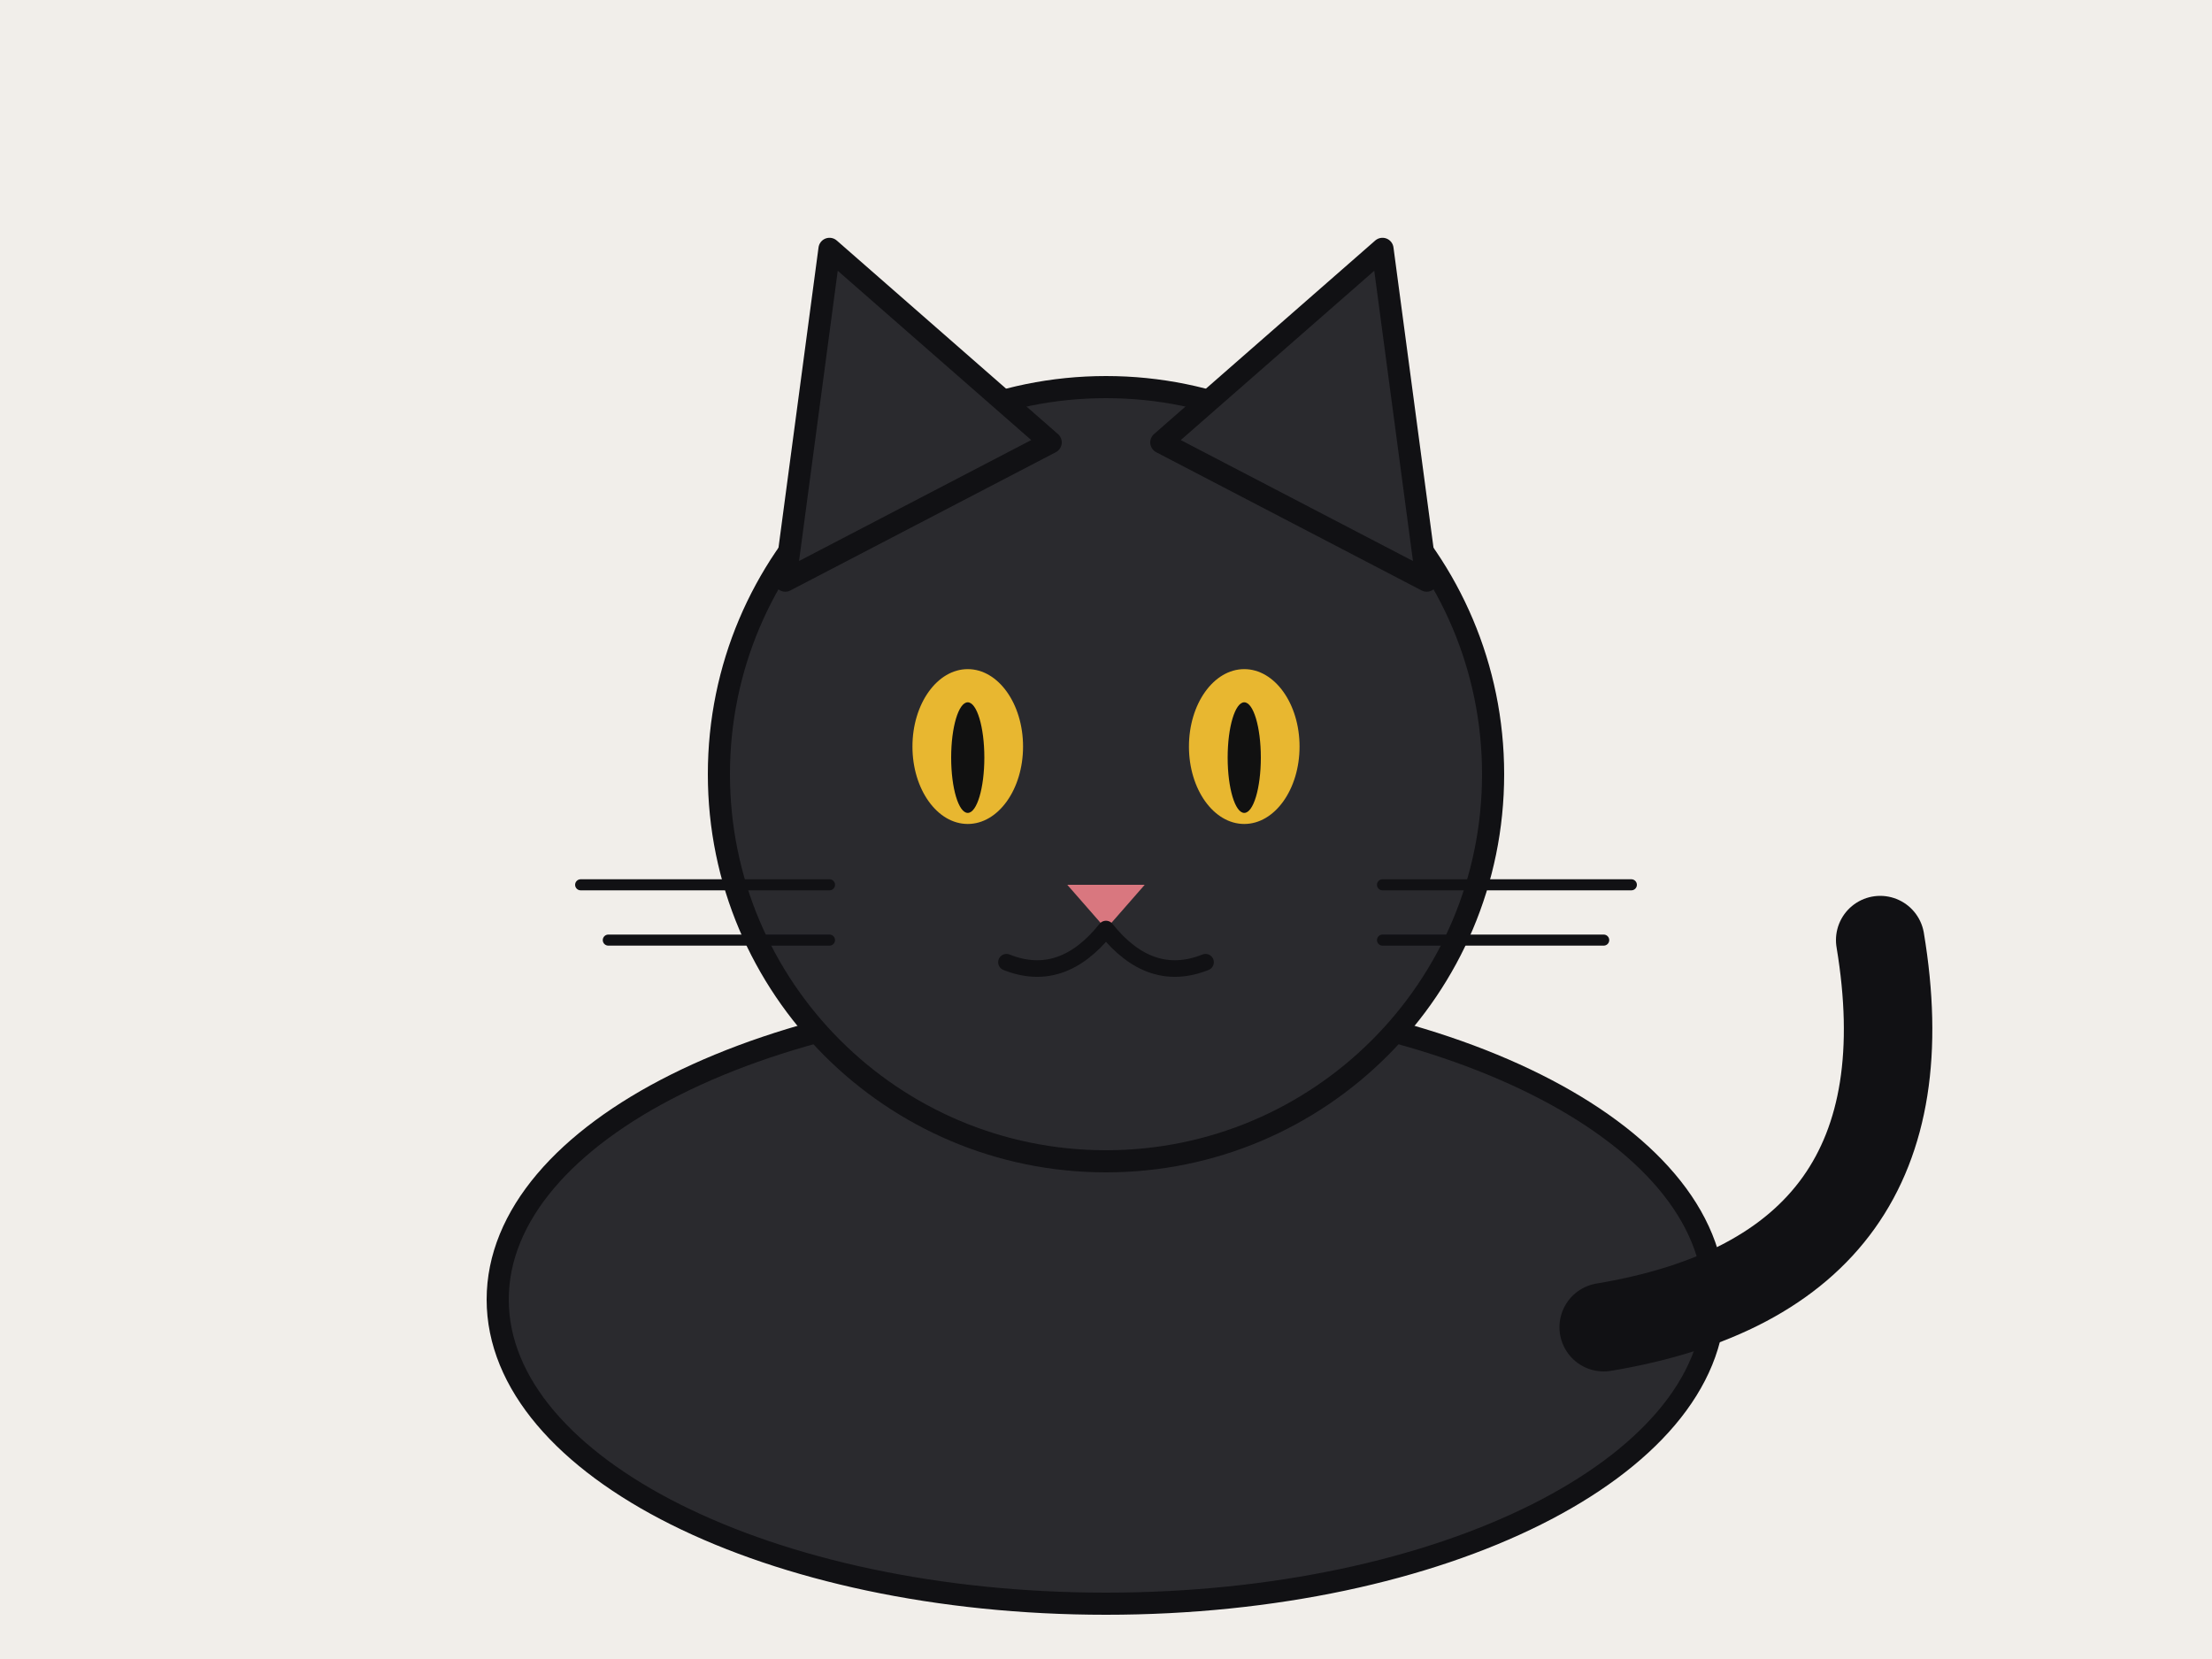
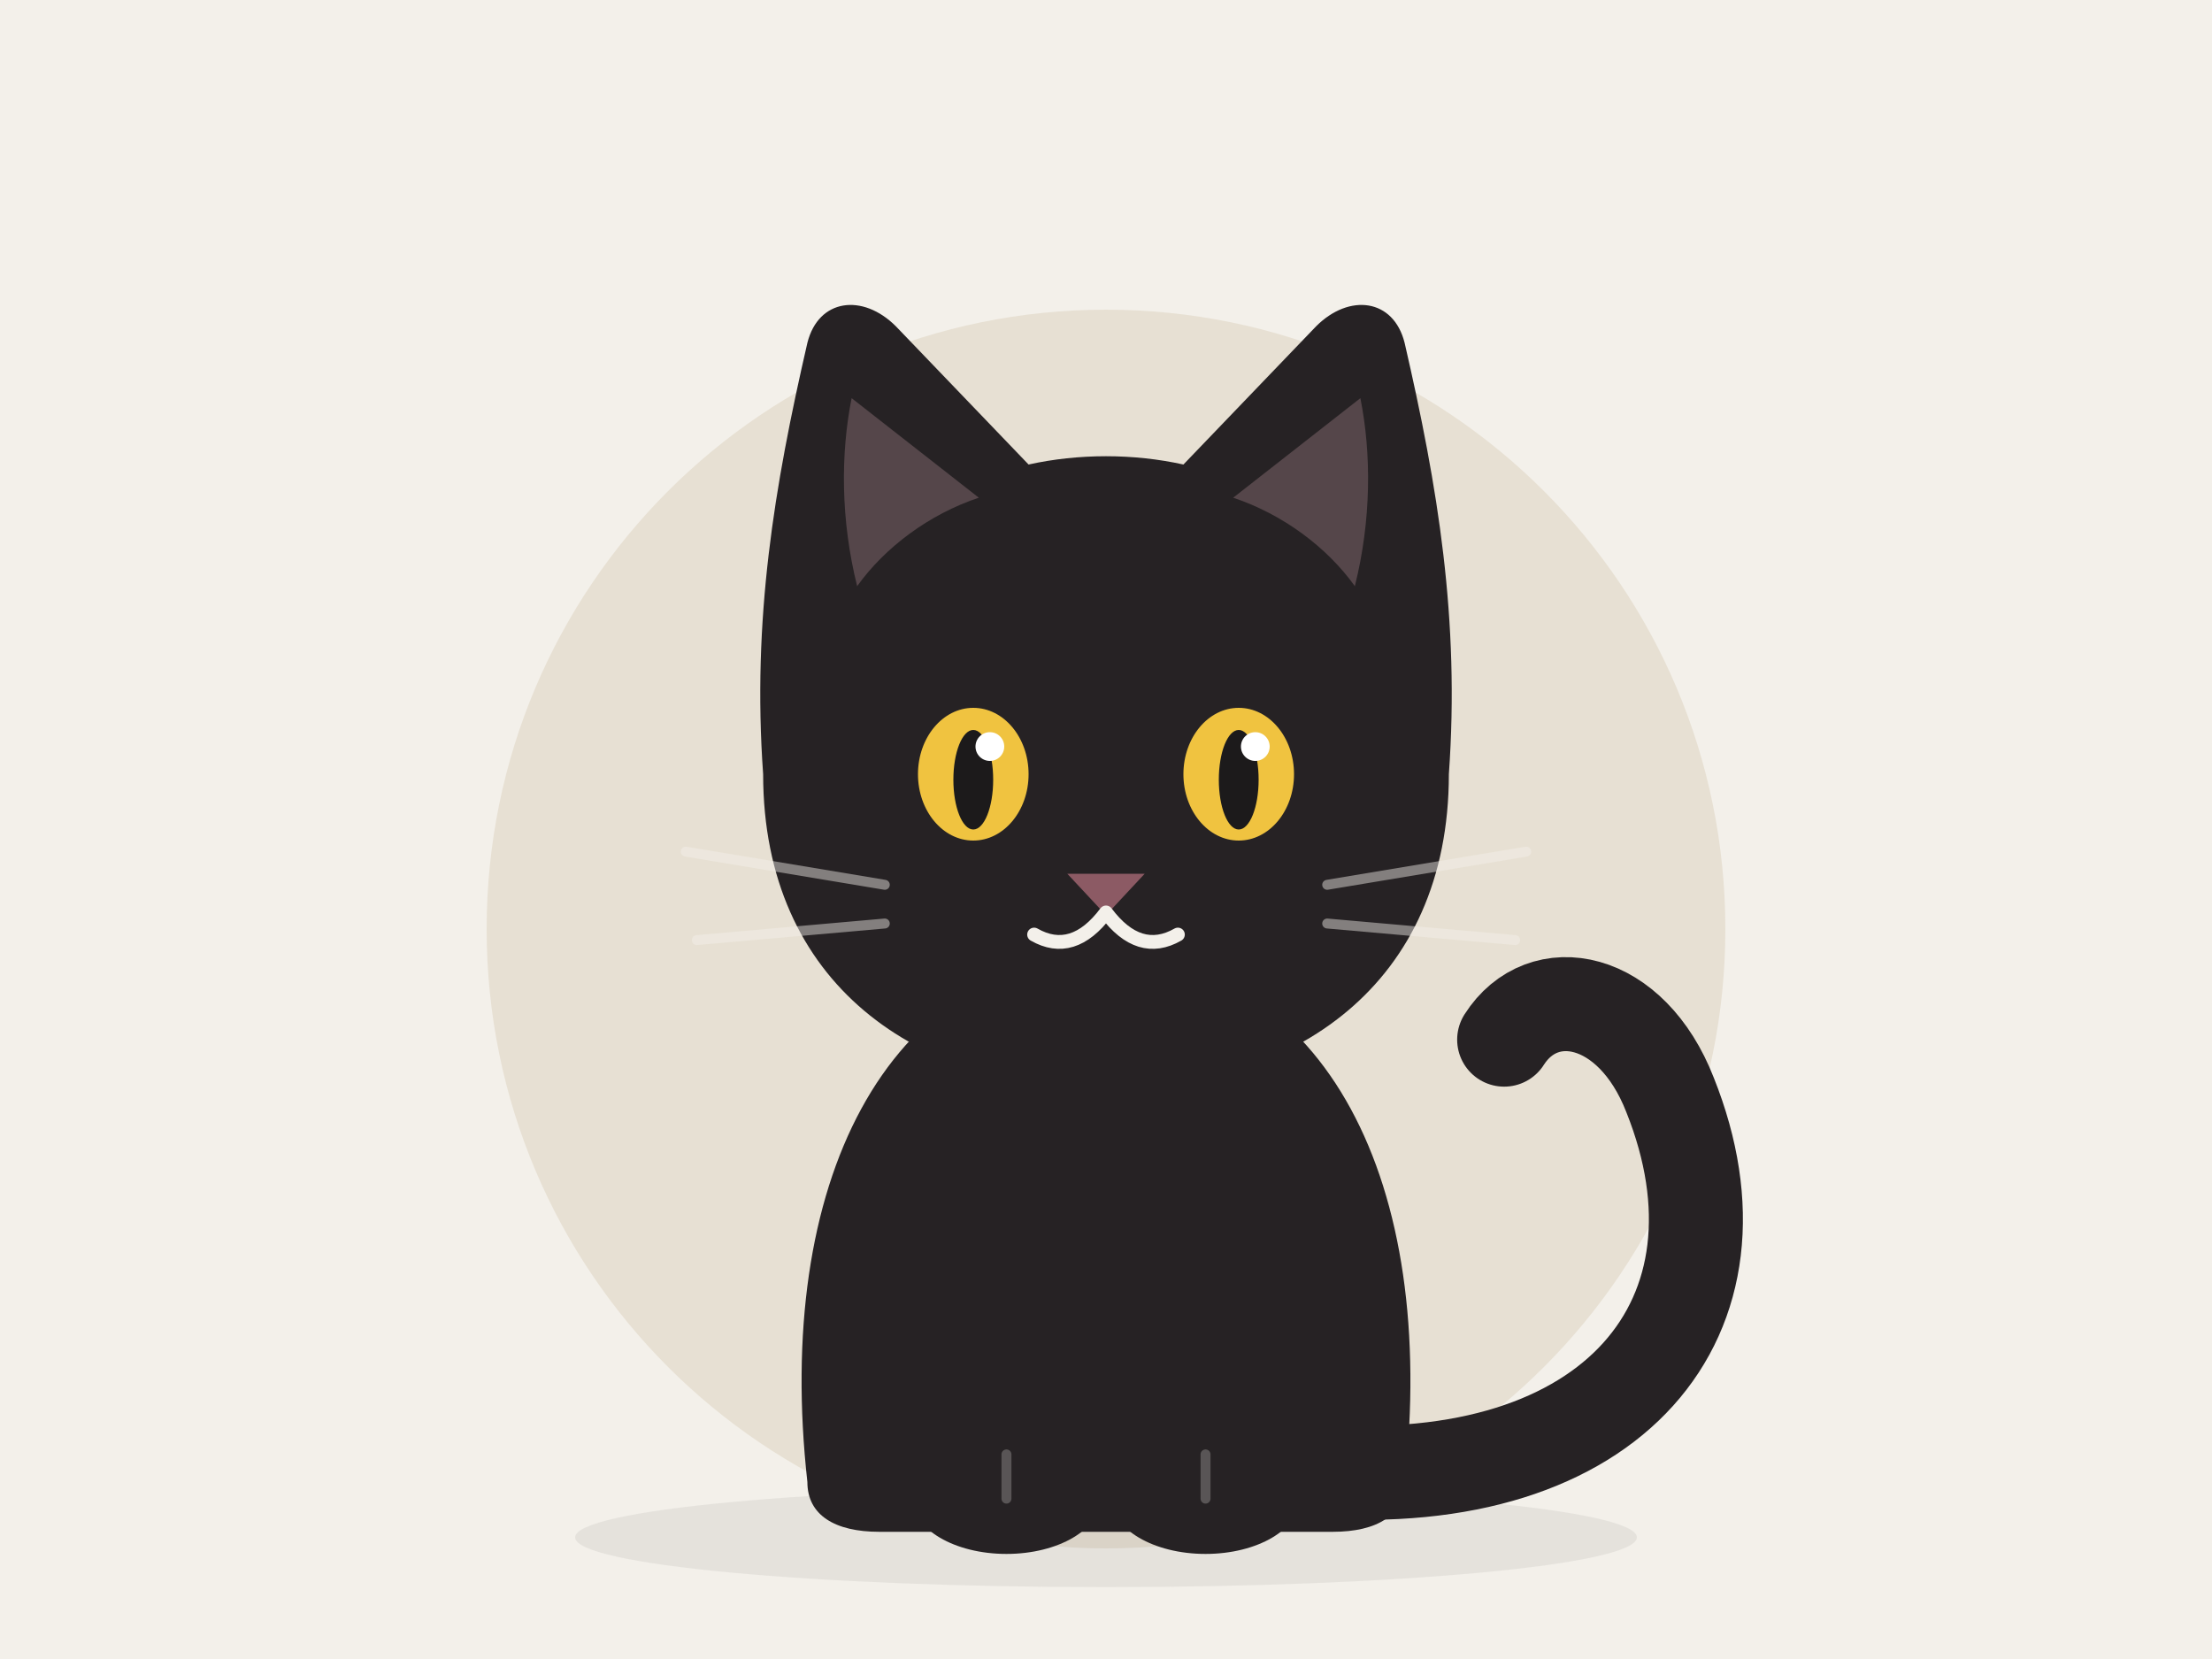
- <svg xmlns="http://www.w3.org/2000/svg" viewBox="0 0 400 300" role="img">
-   <rect width="400" height="300" fill="#F1EEEA" />
-   <ellipse cx="200" cy="235" rx="110" ry="55" fill="#2A2A2E" stroke="#111114" stroke-width="4" />
-   <path d="M290 240 q60 -10 50 -70" fill="none" stroke="#111114" stroke-width="16" stroke-linecap="round" />
-   <circle cx="200" cy="140" r="70" fill="#2A2A2E" stroke="#111114" stroke-width="4" />
-   <path d="M142 105 L150 45 L190 80 Z" fill="#2A2A2E" stroke="#111114" stroke-width="4" stroke-linejoin="round" />
-   <path d="M258 105 L250 45 L210 80 Z" fill="#2A2A2E" stroke="#111114" stroke-width="4" stroke-linejoin="round" />
-   <ellipse cx="175" cy="135" rx="10" ry="14" fill="#E8B730" />
-   <ellipse cx="225" cy="135" rx="10" ry="14" fill="#E8B730" />
-   <ellipse cx="175" cy="137" rx="3" ry="10" fill="#111" />
-   <ellipse cx="225" cy="137" rx="3" ry="10" fill="#111" />
-   <path d="M193 160 L207 160 L200 168 Z" fill="#D9777F" />
-   <path d="M200 168 q-8 10 -18 6 M200 168 q8 10 18 6" fill="none" stroke="#111114" stroke-width="3" stroke-linecap="round" />
-   <path d="M150 160 h-45 M150 170 h-40 M250 160 h45 M250 170 h40" stroke="#111114" stroke-width="2" stroke-linecap="round" />
+ <svg xmlns="http://www.w3.org/2000/svg" viewBox="0 0 400 300">
+   <defs>
+     <clipPath id="coat">
+       <path d="M138 140C136 112 140 88 146 62C148 54 156 53 162 59L186 84C195 82 205 82 214 84L238 59C244 53 252 54 254 62C260 88 264 112 262 140C262 178 234 197 200 197C166 197 138 178 138 140Z" />
+       <path d="M146 268C140 214 160 174 200 172C240 174 260 214 254 268C254 274 249 277 241 277H159C151 277 146 274 146 268Z" />
+     </clipPath>
+   </defs>
+   <rect width="400" height="300" fill="#F3F0EA" />
+   <circle cx="200" cy="168" r="112" fill="#E7E0D3" />
+   <ellipse cx="200" cy="278" rx="96" ry="9" fill="#1c1a1b" opacity=".07" />
+   <path d="M238 266C292 270 318 238 302 198C295 180 279 177 272 188" fill="none" stroke="#262224" stroke-width="17" stroke-linecap="round" />
+   <path d="M146 268C140 214 160 174 200 172C240 174 260 214 254 268C254 274 249 277 241 277H159C151 277 146 274 146 268Z" fill="#262224" stroke="none" stroke-width="0" />
+   <path d="M138 140C136 112 140 88 146 62C148 54 156 53 162 59L186 84C195 82 205 82 214 84L238 59C244 53 252 54 254 62C260 88 264 112 262 140C262 178 234 197 200 197C166 197 138 178 138 140Z" fill="#262224" stroke="none" stroke-width="0" />
+   <g clip-path="url(#coat)">
+     
+   </g>
+   <g fill="#5A4A4E" opacity=".9">
+     <path d="M154 72L177 90C168 93 160 99 155 106C152 94 152 82 154 72Z" />
+     <path d="M246 72L223 90C232 93 240 99 245 106C248 94 248 82 246 72Z" />
+   </g>
+   <g fill="#F0C340">
+     <ellipse cx="176" cy="140" rx="10" ry="12" />
+     <ellipse cx="224" cy="140" rx="10" ry="12" />
+   </g>
+   <g fill="#1c1a1b">
+     <ellipse cx="176" cy="141" rx="3.6" ry="9" />
+     <ellipse cx="224" cy="141" rx="3.6" ry="9" />
+   </g>
+   <g fill="#fff">
+     <circle cx="179" cy="135" r="2.6" />
+     <circle cx="227" cy="135" r="2.6" />
+   </g>
+   <path d="M193 158h14l-7 7.5z" fill="#8C5A64" />
+   <path d="M200 165q-6 8-13 4M200 165q6 8 13 4" fill="none" stroke="#F3F0EA" stroke-width="2.5" stroke-linecap="round" />
+   <g stroke="#F3F0EA" stroke-width="1.8" stroke-linecap="round" opacity=".45">
+     <path d="M160 160L124 154M160 167L126 170M240 160L276 154M240 167L274 170" />
+   </g>
+   <g fill="#262224" stroke="none" stroke-width="0">
+     <ellipse cx="182" cy="271" rx="17" ry="10" />
+     <ellipse cx="218" cy="271" rx="17" ry="10" />
+   </g>
+   <path d="M182 263v8M218 263v8" stroke="#F3F0EA" stroke-width="1.8" stroke-linecap="round" opacity=".25" />
</svg>
